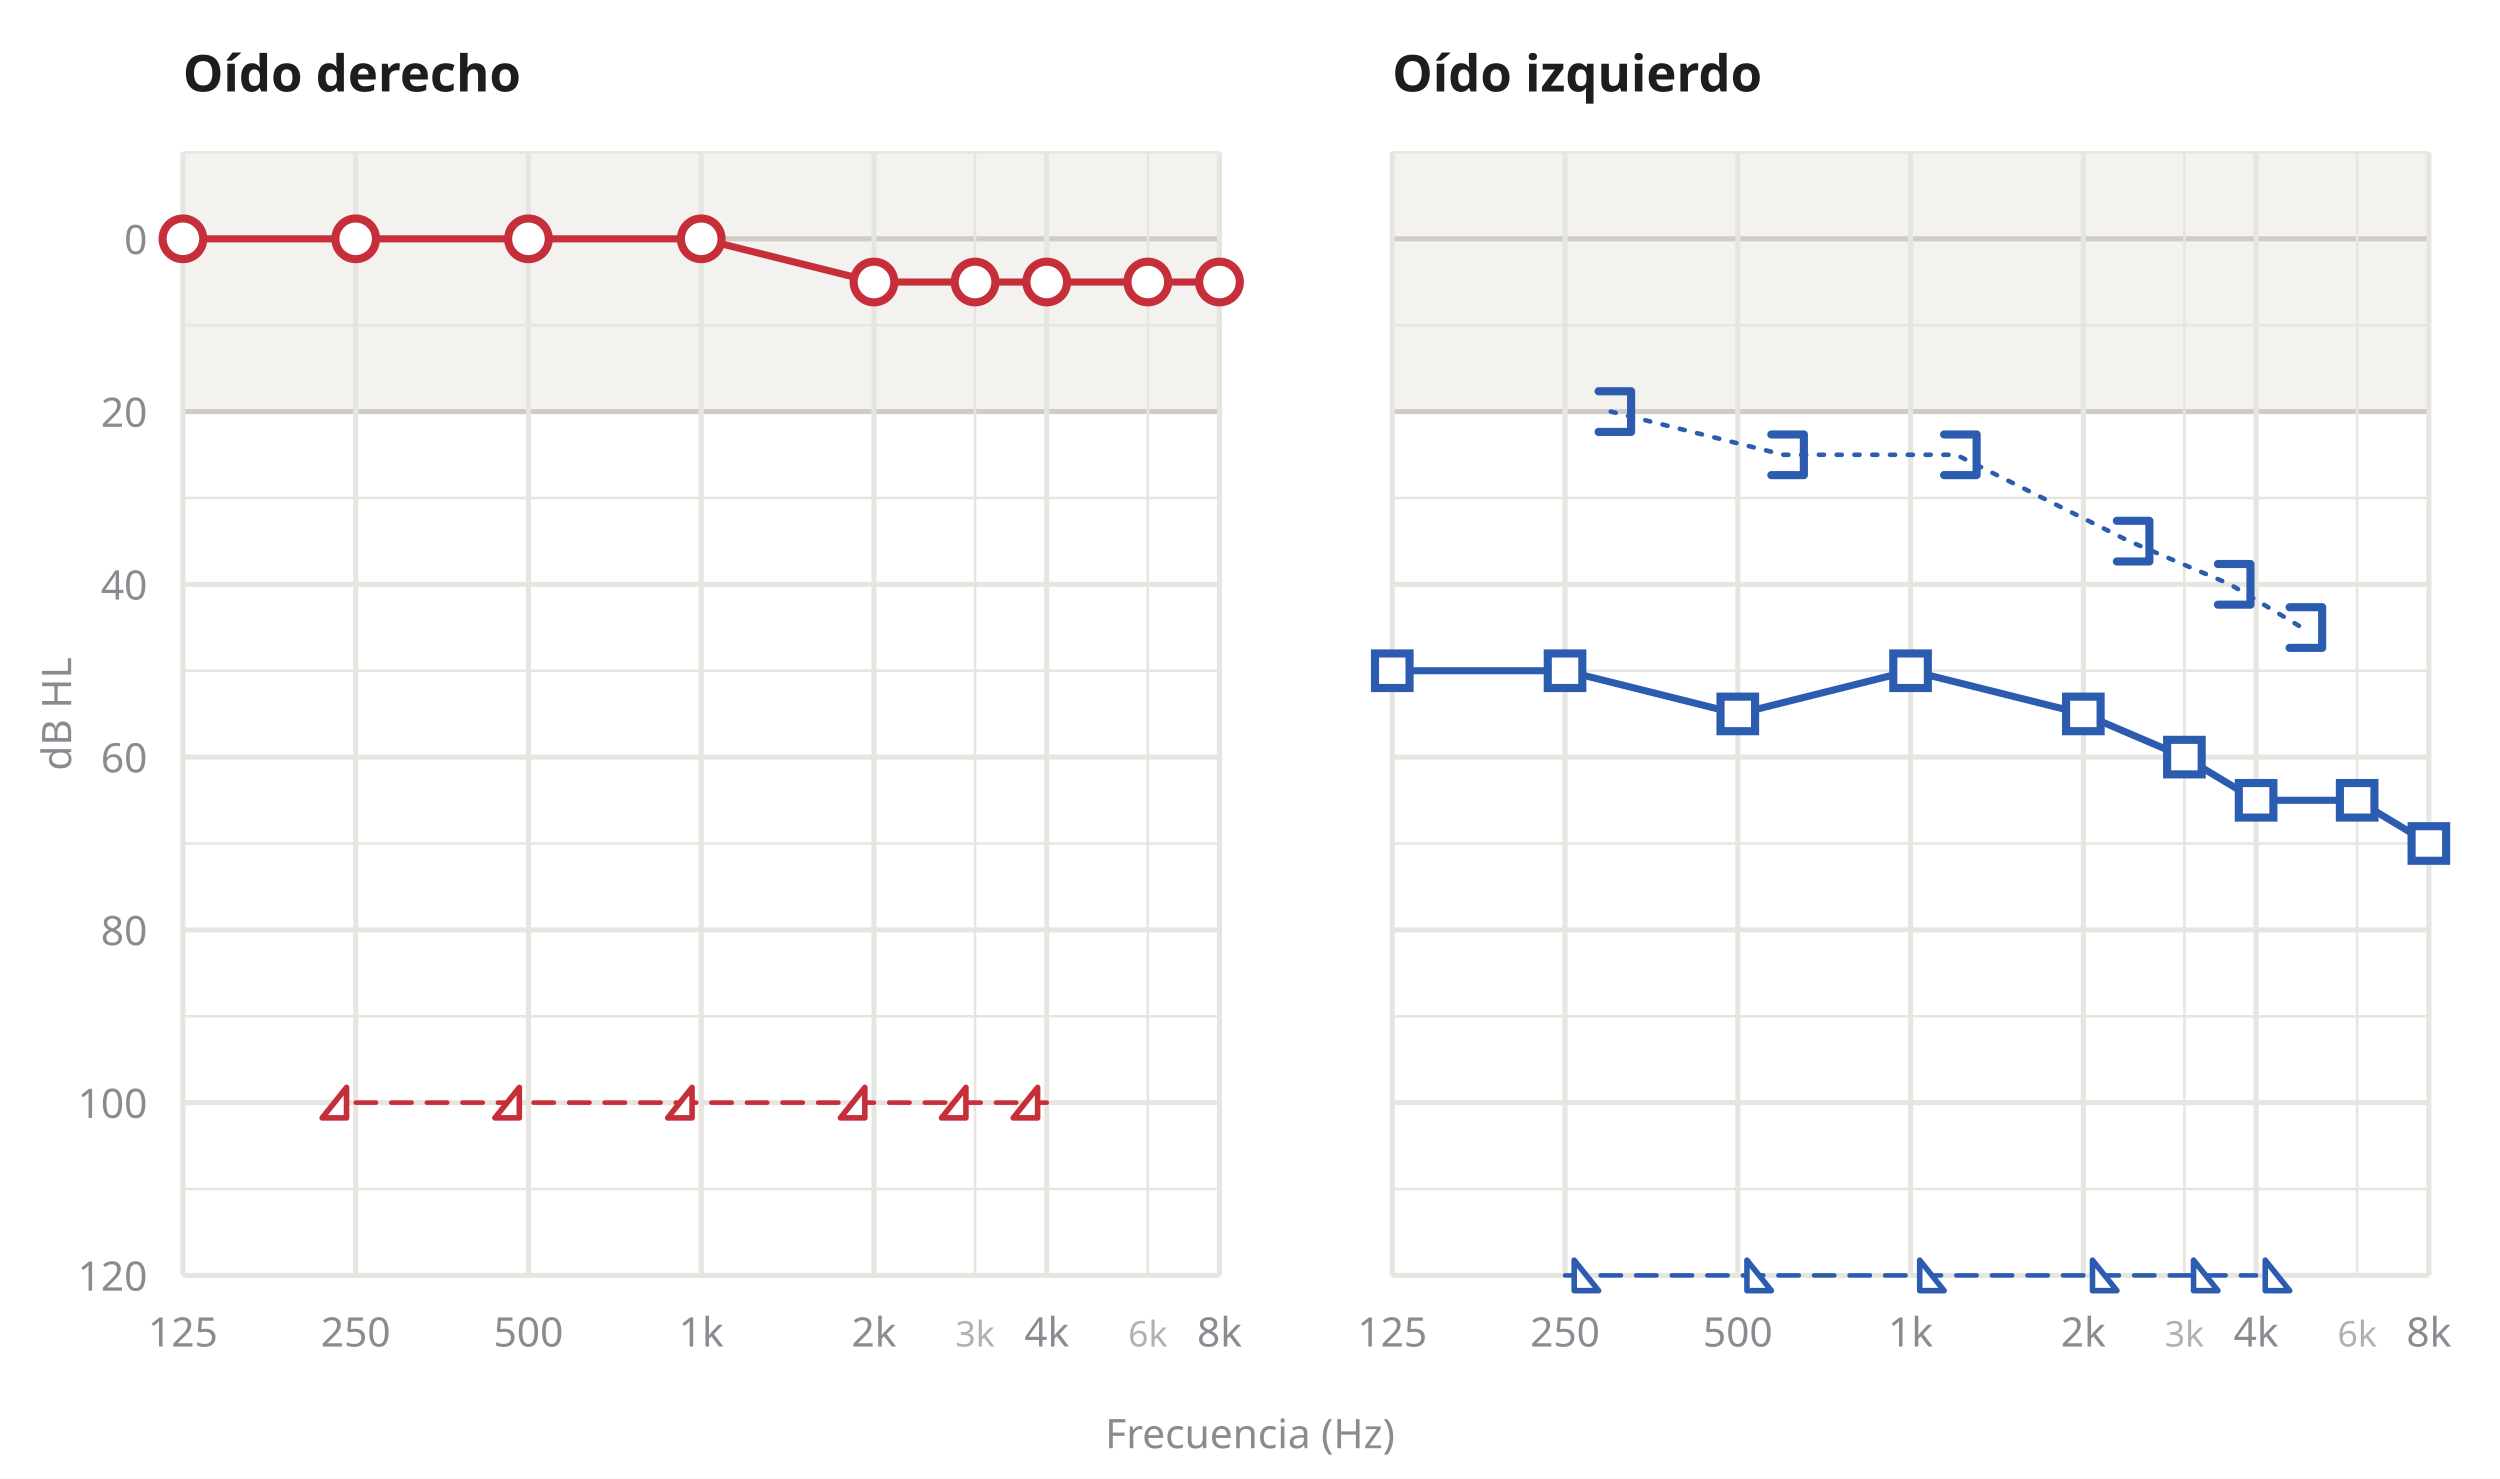
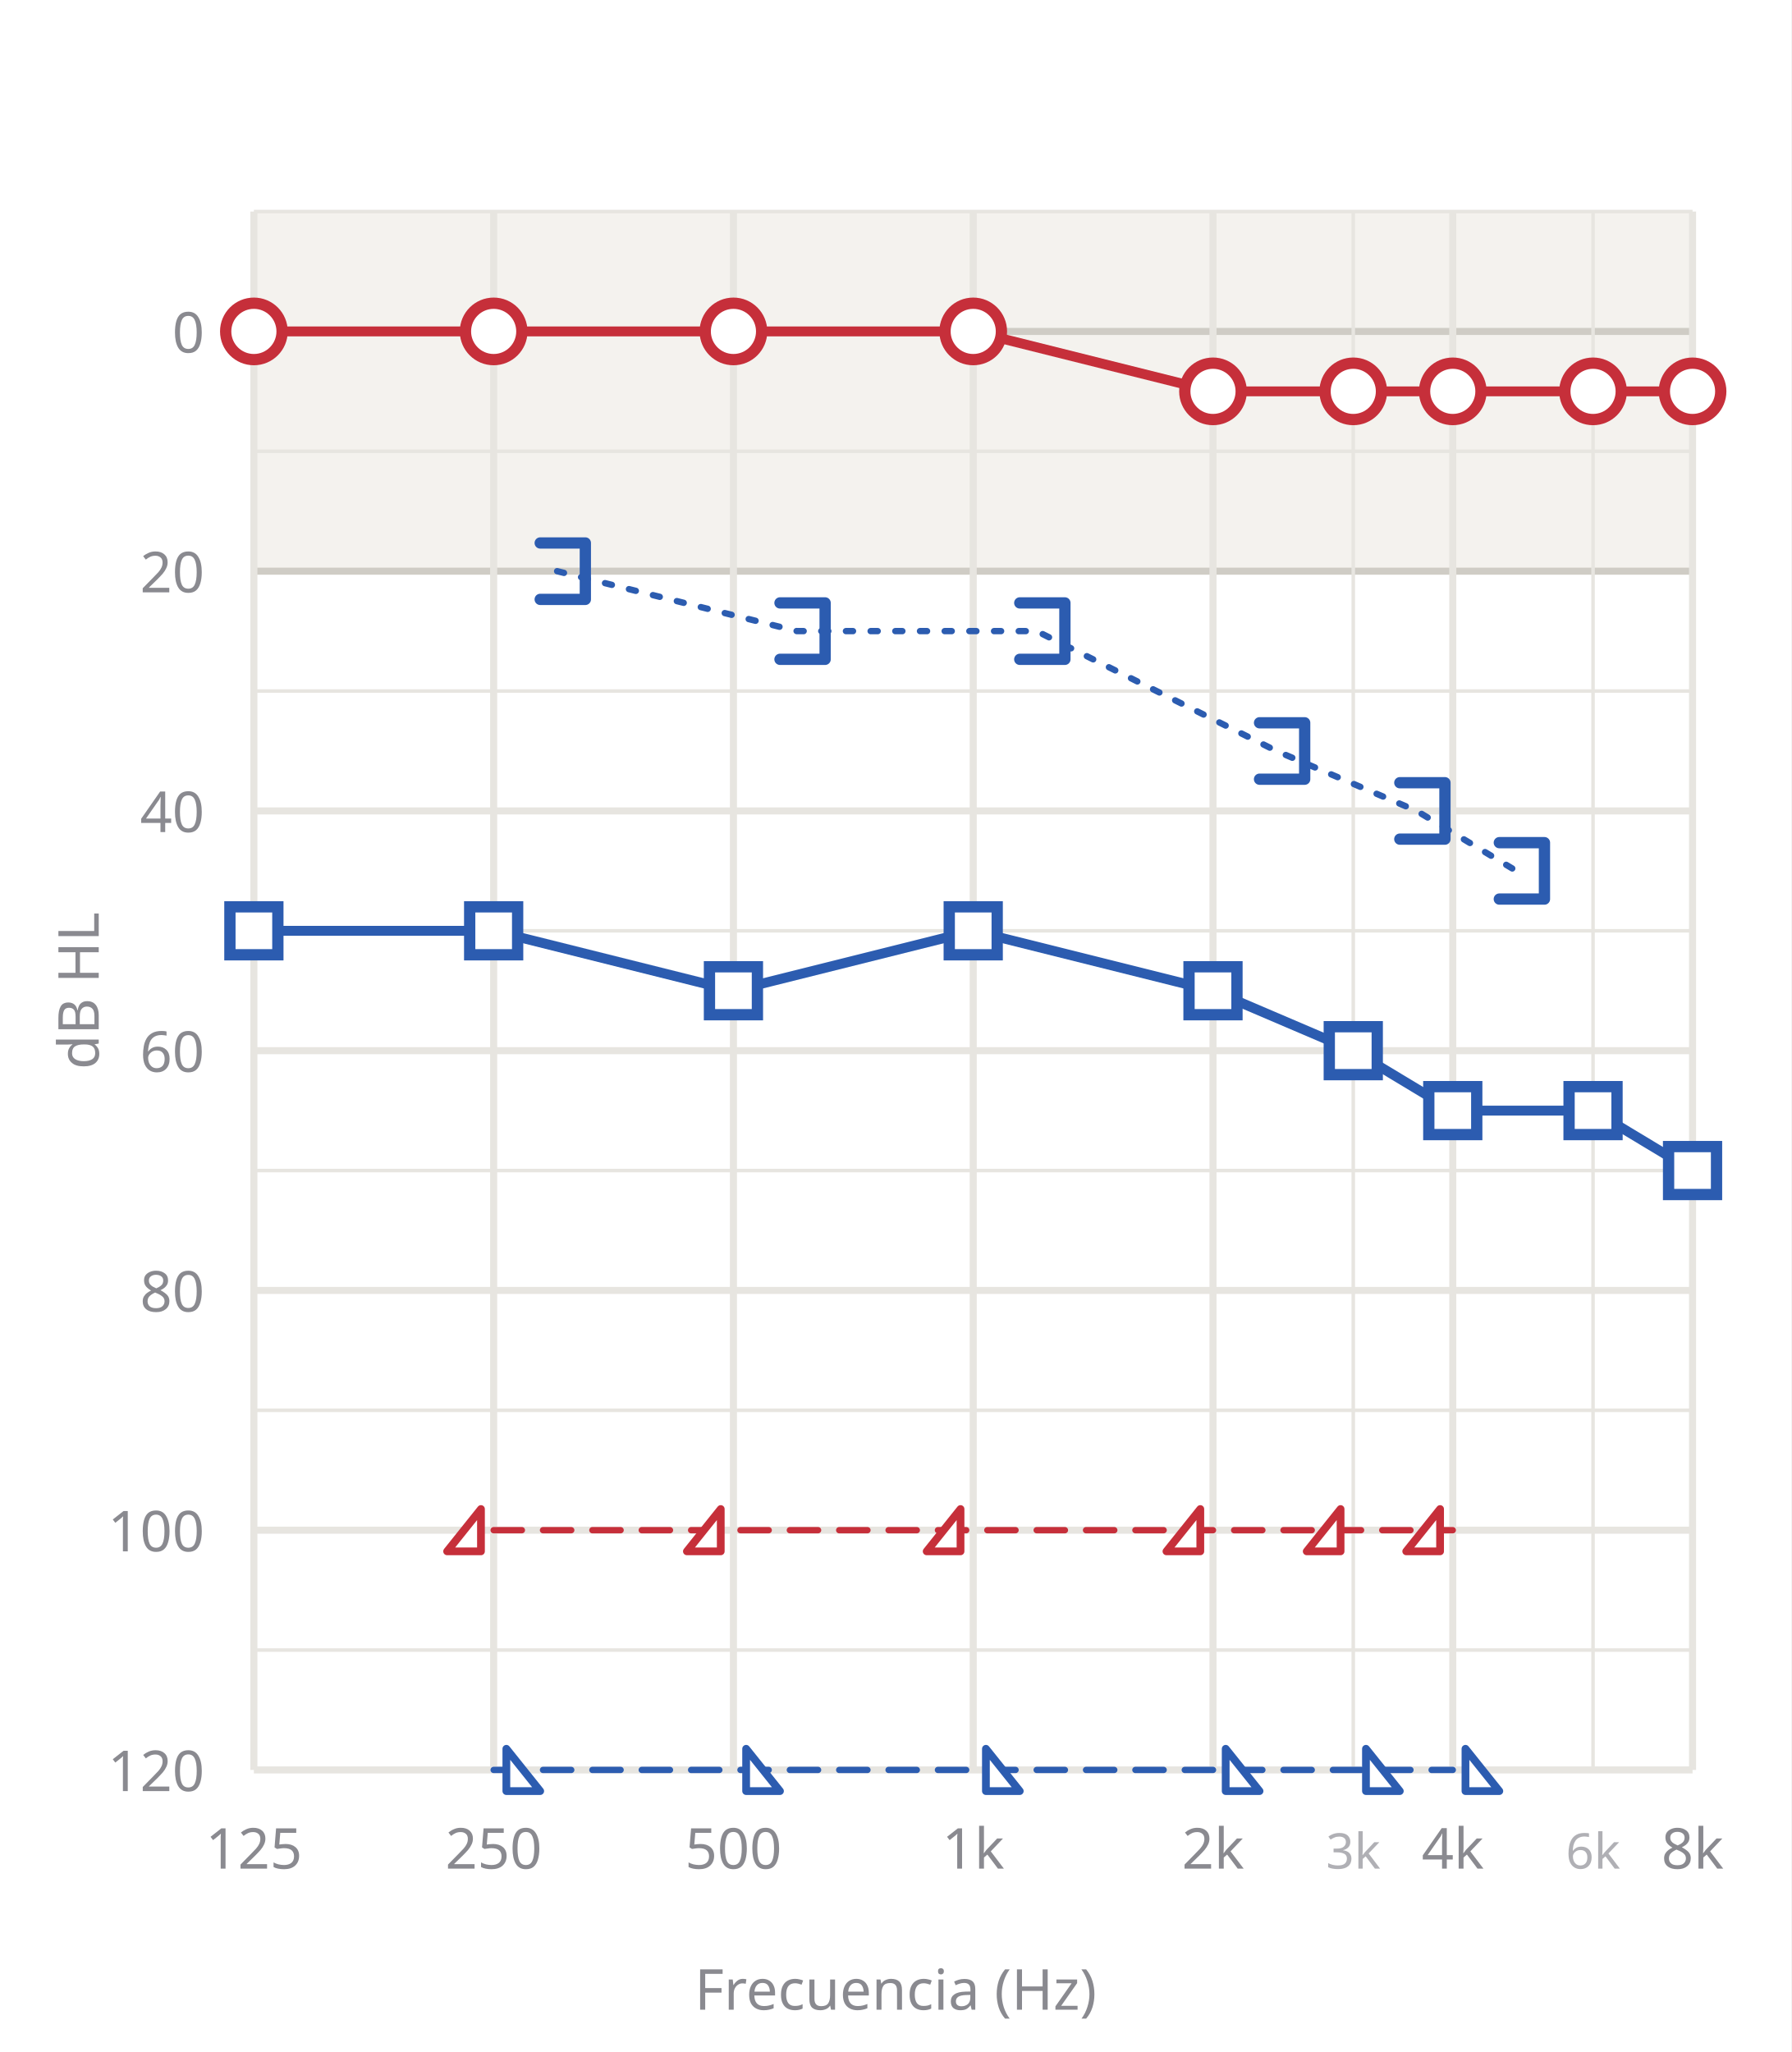
- <svg xmlns="http://www.w3.org/2000/svg" viewBox="0 0 492 291" width="492" height="291" font-family="'Plus Jakarta Sans', sans-serif">
+ <svg xmlns="http://www.w3.org/2000/svg" viewBox="0 0 254 291" width="254" height="291" font-family="'Plus Jakarta Sans', sans-serif">
  <rect width="100%" height="100%" fill="#ffffff" />
  <rect x="36" y="30" width="204" height="51" fill="#f4f2ee" stroke="none" stroke-width="0" />
  <line x1="36" y1="30" x2="240" y2="30" stroke="#e7e5e0" stroke-width="0.5" />
  <line x1="36" y1="47" x2="240" y2="47" stroke="#cfccc5" stroke-width="1" />
  <text x="29" y="50" font-size="8" fill="#8a8a90" text-anchor="end" font-weight="400">0</text>
  <line x1="36" y1="64" x2="240" y2="64" stroke="#e7e5e0" stroke-width="0.5" />
  <line x1="36" y1="81" x2="240" y2="81" stroke="#cfccc5" stroke-width="1" />
  <text x="29" y="84" font-size="8" fill="#8a8a90" text-anchor="end" font-weight="400">20</text>
  <line x1="36" y1="98" x2="240" y2="98" stroke="#e7e5e0" stroke-width="0.5" />
  <line x1="36" y1="115" x2="240" y2="115" stroke="#e7e5e0" stroke-width="1" />
  <text x="29" y="118" font-size="8" fill="#8a8a90" text-anchor="end" font-weight="400">40</text>
  <line x1="36" y1="132" x2="240" y2="132" stroke="#e7e5e0" stroke-width="0.5" />
  <line x1="36" y1="149" x2="240" y2="149" stroke="#e7e5e0" stroke-width="1" />
  <text x="29" y="152" font-size="8" fill="#8a8a90" text-anchor="end" font-weight="400">60</text>
  <line x1="36" y1="166" x2="240" y2="166" stroke="#e7e5e0" stroke-width="0.5" />
  <line x1="36" y1="183" x2="240" y2="183" stroke="#e7e5e0" stroke-width="1" />
  <text x="29" y="186" font-size="8" fill="#8a8a90" text-anchor="end" font-weight="400">80</text>
  <line x1="36" y1="200" x2="240" y2="200" stroke="#e7e5e0" stroke-width="0.5" />
  <line x1="36" y1="217" x2="240" y2="217" stroke="#e7e5e0" stroke-width="1" />
  <text x="29" y="220" font-size="8" fill="#8a8a90" text-anchor="end" font-weight="400">100</text>
  <line x1="36" y1="234" x2="240" y2="234" stroke="#e7e5e0" stroke-width="0.5" />
  <line x1="36" y1="251" x2="240" y2="251" stroke="#e7e5e0" stroke-width="1" />
  <text x="29" y="254" font-size="8" fill="#8a8a90" text-anchor="end" font-weight="400">120</text>
  <line x1="36" y1="30" x2="36" y2="251" stroke="#e7e5e0" stroke-width="1" />
  <text x="36" y="265" font-size="8" fill="#8a8a90" text-anchor="middle" font-weight="400">125</text>
  <line x1="70" y1="30" x2="70" y2="251" stroke="#e7e5e0" stroke-width="1" />
  <text x="70" y="265" font-size="8" fill="#8a8a90" text-anchor="middle" font-weight="400">250</text>
  <line x1="104" y1="30" x2="104" y2="251" stroke="#e7e5e0" stroke-width="1" />
  <text x="104" y="265" font-size="8" fill="#8a8a90" text-anchor="middle" font-weight="400">500</text>
  <line x1="138" y1="30" x2="138" y2="251" stroke="#e7e5e0" stroke-width="1" />
  <text x="138" y="265" font-size="8" fill="#8a8a90" text-anchor="middle" font-weight="400">1k</text>
  <line x1="172" y1="30" x2="172" y2="251" stroke="#e7e5e0" stroke-width="1" />
  <text x="172" y="265" font-size="8" fill="#8a8a90" text-anchor="middle" font-weight="400">2k</text>
  <line x1="191.89" y1="30" x2="191.89" y2="251" stroke="#e7e5e0" stroke-width="0.5" />
  <text x="191.89" y="265" font-size="7" fill="#b0b0b5" text-anchor="middle" font-weight="400">3k</text>
  <line x1="206" y1="30" x2="206" y2="251" stroke="#e7e5e0" stroke-width="1" />
  <text x="206" y="265" font-size="8" fill="#8a8a90" text-anchor="middle" font-weight="400">4k</text>
  <line x1="225.89" y1="30" x2="225.89" y2="251" stroke="#e7e5e0" stroke-width="0.5" />
  <text x="225.89" y="265" font-size="7" fill="#b0b0b5" text-anchor="middle" font-weight="400">6k</text>
  <line x1="240" y1="30" x2="240" y2="251" stroke="#e7e5e0" stroke-width="1" />
  <text x="240" y="265" font-size="8" fill="#8a8a90" text-anchor="middle" font-weight="400">8k</text>
-   <text x="36" y="18" font-size="10" fill="#1d1d1f" text-anchor="start" font-weight="600">Oído derecho</text>
  <path d="M36,47 L70,47 L104,47 L138,47 L172,55.5 L191.89,55.5 L206,55.5 L225.89,55.5 L240,55.5" fill="none" stroke="#c62f3a" stroke-width="1.4" stroke-opacity="1.0" stroke-linejoin="round" stroke-linecap="round" />
  <path d="M70,217 L104,217 L138,217 L172,217 L191.89,217 L206,217" fill="none" stroke="#c62f3a" stroke-width="0.9" stroke-opacity="1.0" stroke-linejoin="round" stroke-linecap="round" stroke-dasharray="4 3" />
  <path d="M68.20,214.00 L68.20,220.00 L63.40,220.00 Z" fill="#ffffff" stroke="#c62f3a" stroke-width="1.1" stroke-linejoin="round" stroke-linecap="round" />
  <path d="M102.20,214.00 L102.20,220.00 L97.40,220.00 Z" fill="#ffffff" stroke="#c62f3a" stroke-width="1.1" stroke-linejoin="round" stroke-linecap="round" />
  <path d="M136.20,214.00 L136.20,220.00 L131.40,220.00 Z" fill="#ffffff" stroke="#c62f3a" stroke-width="1.1" stroke-linejoin="round" stroke-linecap="round" />
  <path d="M170.20,214.00 L170.20,220.00 L165.40,220.00 Z" fill="#ffffff" stroke="#c62f3a" stroke-width="1.1" stroke-linejoin="round" stroke-linecap="round" />
  <path d="M190.09,214.00 L190.09,220.00 L185.29,220.00 Z" fill="#ffffff" stroke="#c62f3a" stroke-width="1.1" stroke-linejoin="round" stroke-linecap="round" />
  <path d="M204.20,214.00 L204.20,220.00 L199.40,220.00 Z" fill="#ffffff" stroke="#c62f3a" stroke-width="1.1" stroke-linejoin="round" stroke-linecap="round" />
  <circle cx="36" cy="47" r="4" fill="#ffffff" stroke="#c62f3a" stroke-width="1.6" />
  <circle cx="70" cy="47" r="4" fill="#ffffff" stroke="#c62f3a" stroke-width="1.6" />
  <circle cx="104" cy="47" r="4" fill="#ffffff" stroke="#c62f3a" stroke-width="1.6" />
  <circle cx="138" cy="47" r="4" fill="#ffffff" stroke="#c62f3a" stroke-width="1.6" />
  <circle cx="172" cy="55.5" r="4" fill="#ffffff" stroke="#c62f3a" stroke-width="1.6" />
  <circle cx="191.89" cy="55.5" r="4" fill="#ffffff" stroke="#c62f3a" stroke-width="1.6" />
  <circle cx="206" cy="55.5" r="4" fill="#ffffff" stroke="#c62f3a" stroke-width="1.6" />
  <circle cx="225.89" cy="55.5" r="4" fill="#ffffff" stroke="#c62f3a" stroke-width="1.6" />
  <circle cx="240" cy="55.5" r="4" fill="#ffffff" stroke="#c62f3a" stroke-width="1.6" />
-   <rect x="274" y="30" width="204" height="51" fill="#f4f2ee" stroke="none" stroke-width="0" />
-   <line x1="274" y1="30" x2="478" y2="30" stroke="#e7e5e0" stroke-width="0.5" />
-   <line x1="274" y1="47" x2="478" y2="47" stroke="#cfccc5" stroke-width="1" />
-   <line x1="274" y1="64" x2="478" y2="64" stroke="#e7e5e0" stroke-width="0.5" />
-   <line x1="274" y1="81" x2="478" y2="81" stroke="#cfccc5" stroke-width="1" />
-   <line x1="274" y1="98" x2="478" y2="98" stroke="#e7e5e0" stroke-width="0.5" />
-   <line x1="274" y1="115" x2="478" y2="115" stroke="#e7e5e0" stroke-width="1" />
-   <line x1="274" y1="132" x2="478" y2="132" stroke="#e7e5e0" stroke-width="0.5" />
-   <line x1="274" y1="149" x2="478" y2="149" stroke="#e7e5e0" stroke-width="1" />
-   <line x1="274" y1="166" x2="478" y2="166" stroke="#e7e5e0" stroke-width="0.5" />
-   <line x1="274" y1="183" x2="478" y2="183" stroke="#e7e5e0" stroke-width="1" />
-   <line x1="274" y1="200" x2="478" y2="200" stroke="#e7e5e0" stroke-width="0.5" />
-   <line x1="274" y1="217" x2="478" y2="217" stroke="#e7e5e0" stroke-width="1" />
-   <line x1="274" y1="234" x2="478" y2="234" stroke="#e7e5e0" stroke-width="0.5" />
-   <line x1="274" y1="251" x2="478" y2="251" stroke="#e7e5e0" stroke-width="1" />
-   <line x1="274" y1="30" x2="274" y2="251" stroke="#e7e5e0" stroke-width="1" />
-   <text x="274" y="265" font-size="8" fill="#8a8a90" text-anchor="middle" font-weight="400">125</text>
-   <line x1="308" y1="30" x2="308" y2="251" stroke="#e7e5e0" stroke-width="1" />
-   <text x="308" y="265" font-size="8" fill="#8a8a90" text-anchor="middle" font-weight="400">250</text>
-   <line x1="342" y1="30" x2="342" y2="251" stroke="#e7e5e0" stroke-width="1" />
-   <text x="342" y="265" font-size="8" fill="#8a8a90" text-anchor="middle" font-weight="400">500</text>
-   <line x1="376" y1="30" x2="376" y2="251" stroke="#e7e5e0" stroke-width="1" />
-   <text x="376" y="265" font-size="8" fill="#8a8a90" text-anchor="middle" font-weight="400">1k</text>
-   <line x1="410" y1="30" x2="410" y2="251" stroke="#e7e5e0" stroke-width="1" />
-   <text x="410" y="265" font-size="8" fill="#8a8a90" text-anchor="middle" font-weight="400">2k</text>
-   <line x1="429.89" y1="30" x2="429.89" y2="251" stroke="#e7e5e0" stroke-width="0.5" />
-   <text x="429.89" y="265" font-size="7" fill="#b0b0b5" text-anchor="middle" font-weight="400">3k</text>
-   <line x1="444" y1="30" x2="444" y2="251" stroke="#e7e5e0" stroke-width="1" />
-   <text x="444" y="265" font-size="8" fill="#8a8a90" text-anchor="middle" font-weight="400">4k</text>
-   <line x1="463.89" y1="30" x2="463.89" y2="251" stroke="#e7e5e0" stroke-width="0.5" />
-   <text x="463.89" y="265" font-size="7" fill="#b0b0b5" text-anchor="middle" font-weight="400">6k</text>
-   <line x1="478" y1="30" x2="478" y2="251" stroke="#e7e5e0" stroke-width="1" />
-   <text x="478" y="265" font-size="8" fill="#8a8a90" text-anchor="middle" font-weight="400">8k</text>
-   <text x="274" y="18" font-size="10" fill="#1d1d1f" text-anchor="start" font-weight="600">Oído izquierdo</text>
-   <path d="M274,132 L308,132 L342,140.5 L376,132 L410,140.5 L429.89,149 L444,157.5 L463.89,157.5 L478,166" fill="none" stroke="#2c5cb0" stroke-width="1.4" stroke-opacity="1.0" stroke-linejoin="round" stroke-linecap="round" />
-   <path d="M317,81 L351,89.5 L385,89.5 L419,106.5 L438.89,115 L453,123.5" fill="none" stroke="#2c5cb0" stroke-width="0.9" stroke-opacity="1.0" stroke-linejoin="round" stroke-linecap="round" stroke-dasharray="1 2.5" />
-   <path d="M308,251 L342,251 L376,251 L410,251 L429.89,251 L444,251" fill="none" stroke="#2c5cb0" stroke-width="0.9" stroke-opacity="1.0" stroke-linejoin="round" stroke-linecap="round" stroke-dasharray="4 3" />
-   <path d="M309.80,248.00 L309.80,254.00 L314.60,254.00 Z" fill="#ffffff" stroke="#2c5cb0" stroke-width="1.1" stroke-linejoin="round" stroke-linecap="round" />
-   <path d="M343.80,248.00 L343.80,254.00 L348.60,254.00 Z" fill="#ffffff" stroke="#2c5cb0" stroke-width="1.1" stroke-linejoin="round" stroke-linecap="round" />
-   <path d="M377.80,248.00 L377.80,254.00 L382.60,254.00 Z" fill="#ffffff" stroke="#2c5cb0" stroke-width="1.1" stroke-linejoin="round" stroke-linecap="round" />
-   <path d="M411.80,248.00 L411.80,254.00 L416.60,254.00 Z" fill="#ffffff" stroke="#2c5cb0" stroke-width="1.1" stroke-linejoin="round" stroke-linecap="round" />
-   <path d="M431.69,248.00 L431.69,254.00 L436.49,254.00 Z" fill="#ffffff" stroke="#2c5cb0" stroke-width="1.1" stroke-linejoin="round" stroke-linecap="round" />
-   <path d="M445.80,248.00 L445.80,254.00 L450.60,254.00 Z" fill="#ffffff" stroke="#2c5cb0" stroke-width="1.1" stroke-linejoin="round" stroke-linecap="round" />
-   <rect x="270.6" y="128.6" width="6.8" height="6.8" fill="#ffffff" stroke="#2c5cb0" stroke-width="1.6" />
-   <rect x="304.6" y="128.6" width="6.8" height="6.8" fill="#ffffff" stroke="#2c5cb0" stroke-width="1.6" />
-   <rect x="338.6" y="137.1" width="6.8" height="6.8" fill="#ffffff" stroke="#2c5cb0" stroke-width="1.6" />
-   <rect x="372.6" y="128.6" width="6.8" height="6.8" fill="#ffffff" stroke="#2c5cb0" stroke-width="1.6" />
-   <rect x="406.6" y="137.1" width="6.8" height="6.8" fill="#ffffff" stroke="#2c5cb0" stroke-width="1.6" />
-   <rect x="426.49" y="145.6" width="6.8" height="6.8" fill="#ffffff" stroke="#2c5cb0" stroke-width="1.6" />
-   <rect x="440.6" y="154.1" width="6.8" height="6.8" fill="#ffffff" stroke="#2c5cb0" stroke-width="1.6" />
-   <rect x="460.49" y="154.1" width="6.8" height="6.8" fill="#ffffff" stroke="#2c5cb0" stroke-width="1.6" />
-   <rect x="474.6" y="162.6" width="6.8" height="6.8" fill="#ffffff" stroke="#2c5cb0" stroke-width="1.6" />
-   <path d="M314.60,77.00 L321.00,77.00 L321.00,85.00 L314.60,85.00" fill="none" stroke="#2c5cb0" stroke-width="1.6" stroke-linejoin="round" stroke-linecap="round" />
-   <path d="M348.60,85.50 L355.00,85.50 L355.00,93.50 L348.60,93.50" fill="none" stroke="#2c5cb0" stroke-width="1.6" stroke-linejoin="round" stroke-linecap="round" />
-   <path d="M382.60,85.50 L389.00,85.50 L389.00,93.50 L382.60,93.50" fill="none" stroke="#2c5cb0" stroke-width="1.6" stroke-linejoin="round" stroke-linecap="round" />
-   <path d="M416.60,102.50 L423.00,102.50 L423.00,110.50 L416.60,110.50" fill="none" stroke="#2c5cb0" stroke-width="1.6" stroke-linejoin="round" stroke-linecap="round" />
-   <path d="M436.49,111.00 L442.89,111.00 L442.89,119.00 L436.49,119.00" fill="none" stroke="#2c5cb0" stroke-width="1.6" stroke-linejoin="round" stroke-linecap="round" />
-   <path d="M450.60,119.50 L457.00,119.50 L457.00,127.50 L450.60,127.50" fill="none" stroke="#2c5cb0" stroke-width="1.6" stroke-linejoin="round" stroke-linecap="round" />
+   <path d="M36,132 L70,132 L104,140.5 L138,132 L172,140.5 L191.89,149 L206,157.5 L225.89,157.5 L240,166" fill="none" stroke="#2c5cb0" stroke-width="1.4" stroke-opacity="1.0" stroke-linejoin="round" stroke-linecap="round" />
+   <path d="M79,81 L113,89.5 L147,89.5 L181,106.5 L200.89,115 L215,123.5" fill="none" stroke="#2c5cb0" stroke-width="0.9" stroke-opacity="1.0" stroke-linejoin="round" stroke-linecap="round" stroke-dasharray="1 2.5" />
+   <path d="M70,251 L104,251 L138,251 L172,251 L191.89,251 L206,251" fill="none" stroke="#2c5cb0" stroke-width="0.9" stroke-opacity="1.0" stroke-linejoin="round" stroke-linecap="round" stroke-dasharray="4 3" />
+   <path d="M71.80,248.00 L71.80,254.00 L76.60,254.00 Z" fill="#ffffff" stroke="#2c5cb0" stroke-width="1.1" stroke-linejoin="round" stroke-linecap="round" />
+   <path d="M105.80,248.00 L105.80,254.00 L110.60,254.00 Z" fill="#ffffff" stroke="#2c5cb0" stroke-width="1.1" stroke-linejoin="round" stroke-linecap="round" />
+   <path d="M139.80,248.00 L139.80,254.00 L144.60,254.00 Z" fill="#ffffff" stroke="#2c5cb0" stroke-width="1.1" stroke-linejoin="round" stroke-linecap="round" />
+   <path d="M173.80,248.00 L173.80,254.00 L178.60,254.00 Z" fill="#ffffff" stroke="#2c5cb0" stroke-width="1.1" stroke-linejoin="round" stroke-linecap="round" />
+   <path d="M193.69,248.00 L193.69,254.00 L198.49,254.00 Z" fill="#ffffff" stroke="#2c5cb0" stroke-width="1.1" stroke-linejoin="round" stroke-linecap="round" />
+   <path d="M207.80,248.00 L207.80,254.00 L212.60,254.00 Z" fill="#ffffff" stroke="#2c5cb0" stroke-width="1.1" stroke-linejoin="round" stroke-linecap="round" />
+   <rect x="32.6" y="128.6" width="6.8" height="6.8" fill="#ffffff" stroke="#2c5cb0" stroke-width="1.6" />
+   <rect x="66.6" y="128.6" width="6.8" height="6.8" fill="#ffffff" stroke="#2c5cb0" stroke-width="1.6" />
+   <rect x="100.6" y="137.1" width="6.8" height="6.8" fill="#ffffff" stroke="#2c5cb0" stroke-width="1.6" />
+   <rect x="134.6" y="128.6" width="6.8" height="6.8" fill="#ffffff" stroke="#2c5cb0" stroke-width="1.6" />
+   <rect x="168.6" y="137.1" width="6.8" height="6.8" fill="#ffffff" stroke="#2c5cb0" stroke-width="1.6" />
+   <rect x="188.49" y="145.6" width="6.8" height="6.8" fill="#ffffff" stroke="#2c5cb0" stroke-width="1.6" />
+   <rect x="202.6" y="154.1" width="6.8" height="6.8" fill="#ffffff" stroke="#2c5cb0" stroke-width="1.6" />
+   <rect x="222.49" y="154.1" width="6.8" height="6.8" fill="#ffffff" stroke="#2c5cb0" stroke-width="1.6" />
+   <rect x="236.6" y="162.6" width="6.8" height="6.8" fill="#ffffff" stroke="#2c5cb0" stroke-width="1.6" />
+   <path d="M76.60,77.00 L83.00,77.00 L83.00,85.00 L76.60,85.00" fill="none" stroke="#2c5cb0" stroke-width="1.6" stroke-linejoin="round" stroke-linecap="round" />
+   <path d="M110.60,85.50 L117.00,85.50 L117.00,93.50 L110.60,93.50" fill="none" stroke="#2c5cb0" stroke-width="1.6" stroke-linejoin="round" stroke-linecap="round" />
+   <path d="M144.60,85.50 L151.00,85.50 L151.00,93.50 L144.60,93.50" fill="none" stroke="#2c5cb0" stroke-width="1.6" stroke-linejoin="round" stroke-linecap="round" />
+   <path d="M178.60,102.50 L185.00,102.50 L185.00,110.50 L178.60,110.50" fill="none" stroke="#2c5cb0" stroke-width="1.6" stroke-linejoin="round" stroke-linecap="round" />
+   <path d="M198.49,111.00 L204.89,111.00 L204.89,119.00 L198.49,119.00" fill="none" stroke="#2c5cb0" stroke-width="1.6" stroke-linejoin="round" stroke-linecap="round" />
+   <path d="M212.60,119.50 L219.00,119.50 L219.00,127.50 L212.60,127.50" fill="none" stroke="#2c5cb0" stroke-width="1.6" stroke-linejoin="round" stroke-linecap="round" />
  <text x="14" y="140.5" font-size="8" fill="#8a8a90" text-anchor="middle" font-weight="400" transform="rotate(-90 14 140.5)">dB HL</text>
-   <text x="246" y="285" font-size="8" fill="#8a8a90" text-anchor="middle" font-weight="400">Frecuencia (Hz)</text>
+   <text x="127" y="285" font-size="8" fill="#8a8a90" text-anchor="middle" font-weight="400">Frecuencia (Hz)</text>
</svg>
